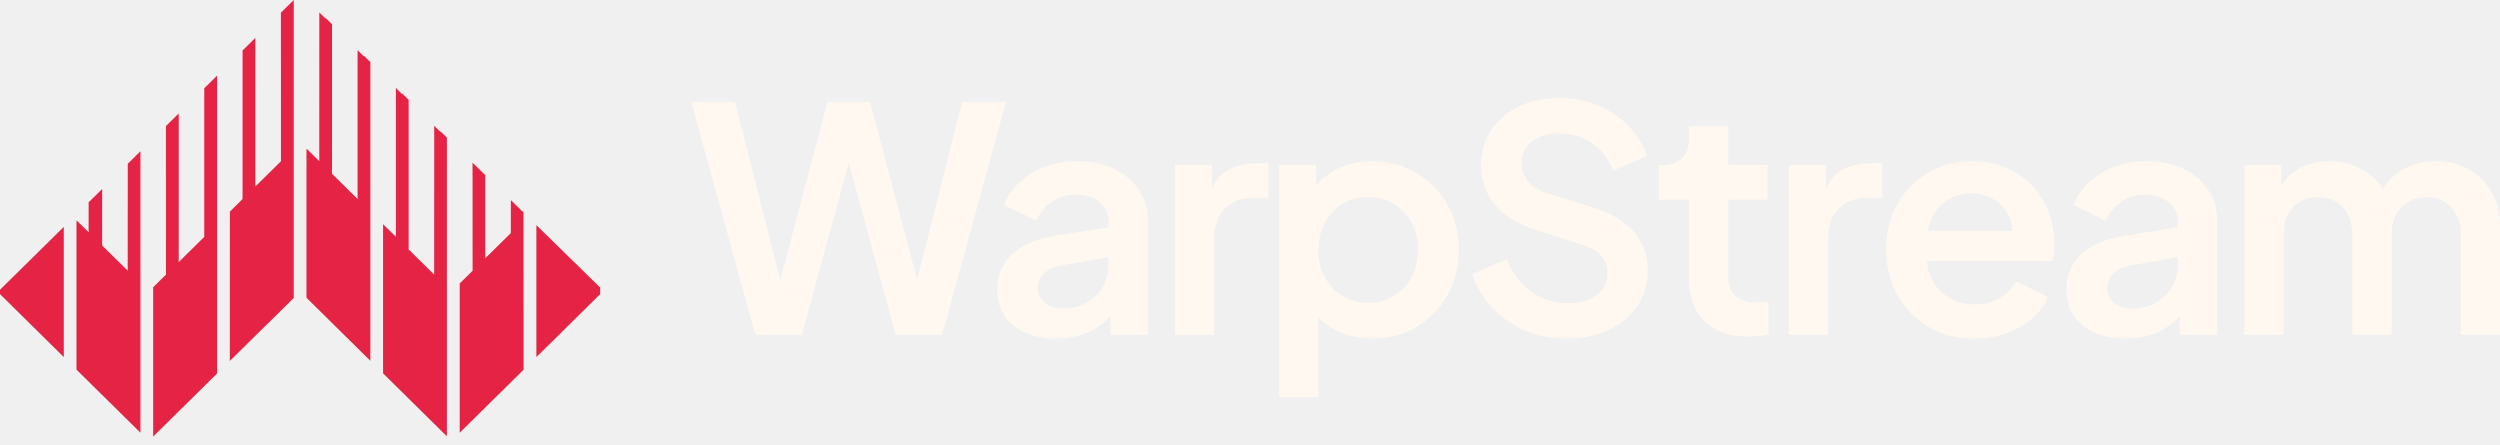
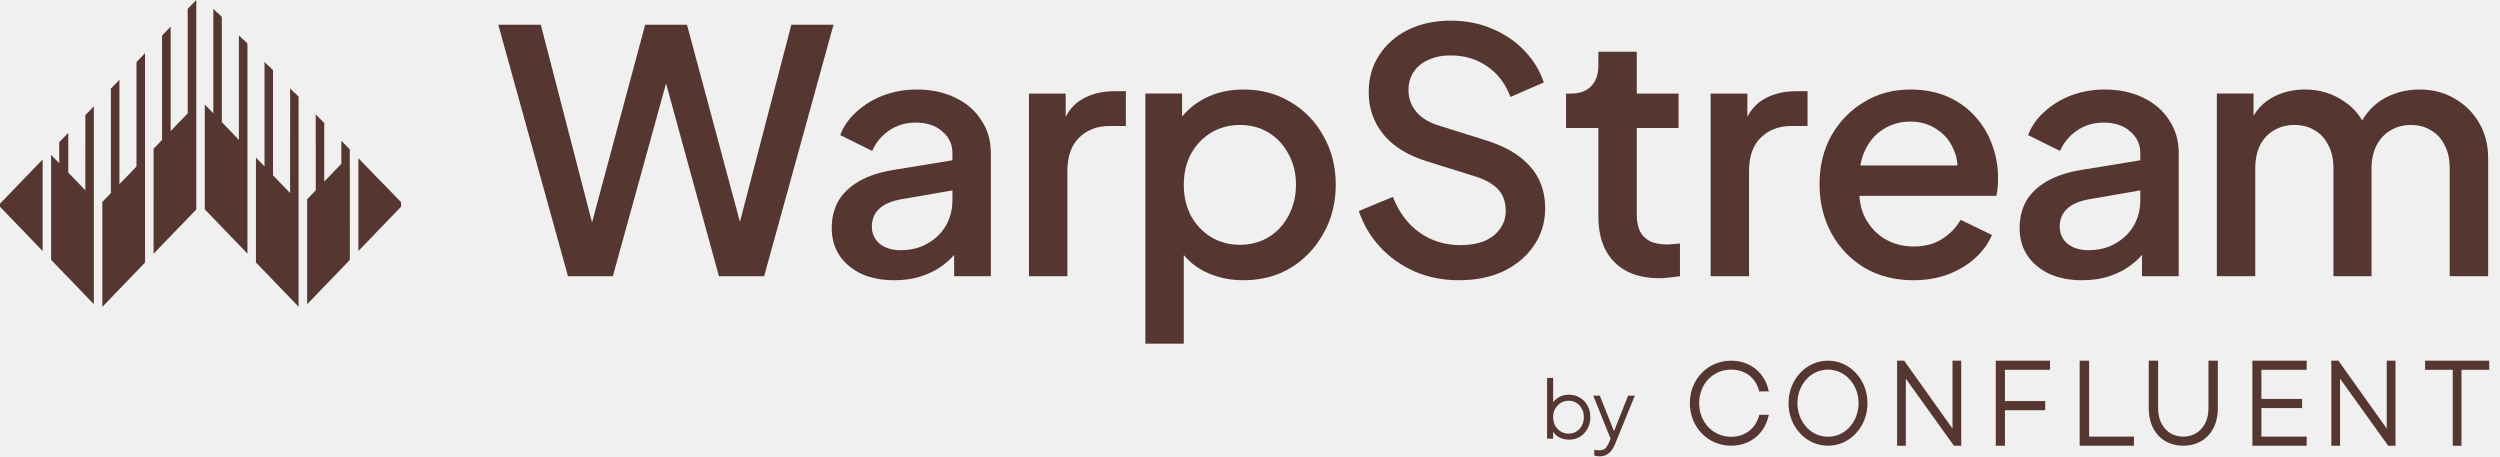
- <svg xmlns="http://www.w3.org/2000/svg" width="253" height="45" viewBox="0 0 253 45" fill="none">
-   <path d="M76.432 33.876L69.953 10.301H74.379L79.511 30.522H78.389L83.745 10.301H88.043L93.4 30.522H92.245L97.377 10.301H101.803L95.356 33.876H90.641L85.252 14.13H86.536L81.147 33.876H76.432Z" fill="#FFF8F0" />
-   <path d="M106.872 34.256C105.674 34.256 104.627 34.055 103.729 33.655C102.831 33.254 102.135 32.685 101.644 31.946C101.152 31.208 100.906 30.332 100.906 29.319C100.906 28.391 101.12 27.553 101.548 26.804C101.975 26.055 102.633 25.427 103.52 24.921C104.407 24.414 105.525 24.056 106.872 23.845L112.678 22.927V25.933L107.642 26.819C106.765 26.967 106.113 27.242 105.685 27.642C105.257 28.043 105.044 28.56 105.044 29.193C105.044 29.805 105.279 30.296 105.749 30.664C106.219 31.034 106.818 31.218 107.545 31.218C108.465 31.218 109.272 31.023 109.967 30.633C110.662 30.242 111.202 29.715 111.587 29.05C111.972 28.386 112.164 27.642 112.164 26.819V22.389C112.164 21.609 111.865 20.965 111.266 20.459C110.667 19.953 109.865 19.7 108.861 19.7C107.941 19.7 107.134 19.942 106.439 20.427C105.744 20.913 105.225 21.546 104.883 22.326L101.612 20.744C101.954 19.858 102.488 19.082 103.216 18.418C103.942 17.753 104.803 17.237 105.798 16.867C106.792 16.498 107.866 16.314 109.021 16.314C110.432 16.314 111.672 16.572 112.742 17.089C113.811 17.606 114.65 18.318 115.259 19.225C115.869 20.132 116.173 21.187 116.173 22.389V33.876H112.389V30.87H113.223C112.795 31.587 112.265 32.199 111.635 32.705C111.004 33.212 110.293 33.597 109.502 33.86C108.711 34.124 107.834 34.256 106.872 34.256Z" fill="#FFF8F0" />
-   <path d="M118.898 33.876V16.693H122.651V20.396L122.331 19.858C122.736 18.613 123.367 17.743 124.223 17.247C125.078 16.752 126.115 16.503 127.334 16.503H128.36V20.016H126.853C125.655 20.016 124.693 20.38 123.966 21.108C123.239 21.835 122.876 22.864 122.876 24.193V33.876H118.898Z" fill="#FFF8F0" />
-   <path d="M129.449 40.205V16.693H133.202V20.174L132.817 19.32C133.415 18.392 134.239 17.659 135.287 17.12C136.334 16.582 137.532 16.314 138.879 16.314C140.525 16.314 142.011 16.709 143.337 17.5C144.663 18.291 145.711 19.362 146.48 20.712C147.25 22.062 147.635 23.592 147.635 25.3C147.635 26.967 147.255 28.481 146.497 29.841C145.737 31.202 144.695 32.278 143.369 33.069C142.043 33.86 140.547 34.256 138.879 34.256C137.575 34.256 136.388 33.997 135.319 33.48C134.249 32.964 133.405 32.22 132.785 31.25L133.426 30.49V40.205H129.449ZM138.43 30.648C139.413 30.648 140.29 30.416 141.06 29.952C141.83 29.488 142.428 28.855 142.856 28.053C143.283 27.252 143.498 26.334 143.498 25.3C143.498 24.267 143.283 23.35 142.856 22.547C142.428 21.746 141.83 21.113 141.06 20.649C140.29 20.185 139.413 19.953 138.43 19.953C137.489 19.953 136.634 20.18 135.864 20.633C135.094 21.087 134.495 21.72 134.068 22.532C133.64 23.344 133.426 24.267 133.426 25.3C133.426 26.334 133.64 27.252 134.068 28.053C134.495 28.855 135.094 29.488 135.864 29.952C136.634 30.416 137.489 30.648 138.43 30.648Z" fill="#FFF8F0" />
-   <path d="M158.51 34.256C156.992 34.256 155.592 33.981 154.309 33.433C153.026 32.885 151.925 32.12 151.005 31.139C150.085 30.158 149.412 29.024 148.984 27.737L152.449 26.25C153.026 27.663 153.865 28.755 154.966 29.525C156.067 30.296 157.313 30.68 158.703 30.68C159.515 30.68 160.215 30.553 160.804 30.3C161.392 30.047 161.852 29.699 162.183 29.256C162.514 28.813 162.68 28.286 162.68 27.674C162.68 26.914 162.456 26.297 162.007 25.823C161.557 25.348 160.895 24.984 160.018 24.731L155.463 23.275C153.624 22.706 152.234 21.857 151.294 20.728C150.353 19.6 149.882 18.265 149.882 16.725C149.882 15.396 150.22 14.22 150.893 13.197C151.566 12.174 152.497 11.372 153.683 10.792C154.87 10.212 156.233 9.921 157.773 9.921C159.206 9.921 160.516 10.17 161.702 10.665C162.889 11.161 163.909 11.847 164.765 12.722C165.62 13.598 166.262 14.616 166.689 15.776L163.258 17.263C162.787 16.061 162.071 15.132 161.109 14.478C160.147 13.825 159.035 13.497 157.773 13.497C157.024 13.497 156.361 13.624 155.785 13.877C155.207 14.13 154.763 14.484 154.453 14.937C154.143 15.391 153.988 15.923 153.988 16.535C153.988 17.231 154.212 17.848 154.662 18.386C155.111 18.924 155.795 19.331 156.715 19.605L161.013 20.934C162.937 21.524 164.375 22.358 165.326 23.434C166.277 24.509 166.753 25.839 166.753 27.421C166.753 28.75 166.401 29.931 165.695 30.965C164.99 31.999 164.022 32.806 162.793 33.386C161.563 33.965 160.136 34.256 158.51 34.256Z" fill="#FFF8F0" />
-   <path d="M176.952 34.066C175.028 34.066 173.542 33.544 172.494 32.499C171.446 31.455 170.922 29.983 170.922 28.085V20.205H167.875V16.693H168.26C169.094 16.693 169.746 16.466 170.217 16.013C170.687 15.559 170.922 14.921 170.922 14.098V12.769H174.899V16.693H178.876V20.205H174.899V27.895C174.899 28.465 174.996 28.955 175.188 29.366C175.381 29.778 175.696 30.089 176.134 30.3C176.572 30.511 177.133 30.616 177.818 30.616C177.967 30.616 178.149 30.606 178.364 30.585C178.577 30.564 178.78 30.543 178.973 30.521V33.876C178.674 33.918 178.337 33.96 177.963 34.002C177.588 34.044 177.251 34.066 176.952 34.066Z" fill="#FFF8F0" />
-   <path d="M181.023 33.876V16.693H184.776V20.395L184.455 19.857C184.861 18.613 185.492 17.743 186.348 17.247C187.203 16.751 188.24 16.503 189.459 16.503H190.485V20.016H188.978C187.78 20.016 186.817 20.38 186.091 21.107C185.364 21.835 185.001 22.864 185.001 24.193V33.876H181.023Z" fill="#FFF8F0" />
-   <path d="M199.788 34.256C198.013 34.256 196.457 33.855 195.121 33.053C193.785 32.252 192.742 31.171 191.994 29.81C191.245 28.449 190.871 26.925 190.871 25.237C190.871 23.528 191.25 22.005 192.01 20.665C192.769 19.325 193.795 18.265 195.089 17.484C196.382 16.704 197.852 16.314 199.5 16.314C200.825 16.314 202.006 16.535 203.044 16.978C204.08 17.421 204.957 18.033 205.673 18.813C206.39 19.594 206.941 20.486 207.325 21.488C207.71 22.49 207.903 23.56 207.903 24.699C207.903 24.995 207.886 25.29 207.854 25.585C207.822 25.881 207.775 26.155 207.71 26.408H194.111V23.37H205.433L203.541 24.763C203.754 23.771 203.706 22.885 203.396 22.105C203.086 21.324 202.589 20.707 201.905 20.253C201.22 19.8 200.418 19.573 199.5 19.573C198.58 19.573 197.767 19.8 197.062 20.253C196.356 20.707 195.816 21.361 195.442 22.215C195.068 23.07 194.923 24.088 195.009 25.269C194.901 26.387 195.051 27.358 195.458 28.18C195.864 29.003 196.446 29.647 197.206 30.11C197.965 30.575 198.836 30.807 199.82 30.807C200.825 30.807 201.675 30.59 202.37 30.158C203.064 29.726 203.615 29.172 204.022 28.497L207.261 30.047C206.919 30.849 206.384 31.572 205.658 32.215C204.931 32.859 204.07 33.359 203.076 33.718C202.081 34.076 200.985 34.256 199.788 34.256Z" fill="#FFF8F0" />
-   <path d="M215.087 34.256C213.89 34.256 212.842 34.055 211.944 33.655C211.046 33.254 210.351 32.685 209.859 31.946C209.367 31.208 209.121 30.332 209.121 29.319C209.121 28.391 209.335 27.553 209.763 26.804C210.19 26.055 210.848 25.427 211.735 24.921C212.622 24.414 213.74 24.056 215.087 23.845L220.893 22.927V25.933L215.857 26.819C214.98 26.967 214.328 27.242 213.9 27.642C213.472 28.043 213.259 28.56 213.259 29.193C213.259 29.805 213.494 30.296 213.964 30.664C214.434 31.034 215.033 31.218 215.761 31.218C216.68 31.218 217.487 31.023 218.182 30.633C218.877 30.242 219.417 29.715 219.802 29.05C220.187 28.386 220.379 27.642 220.379 26.819V22.389C220.379 21.609 220.08 20.965 219.481 20.459C218.883 19.953 218.081 19.7 217.075 19.7C216.156 19.7 215.349 19.942 214.654 20.427C213.959 20.913 213.44 21.546 213.098 22.326L209.827 20.744C210.169 19.858 210.704 19.082 211.431 18.418C212.157 17.753 213.019 17.237 214.013 16.867C215.007 16.498 216.081 16.314 217.236 16.314C218.647 16.314 219.887 16.572 220.957 17.089C222.026 17.606 222.865 18.318 223.475 19.225C224.084 20.132 224.388 21.187 224.388 22.389V33.876H220.604V30.87H221.438C221.01 31.587 220.481 32.199 219.85 32.705C219.219 33.212 218.508 33.597 217.717 33.86C216.926 34.124 216.049 34.256 215.087 34.256Z" fill="#FFF8F0" />
-   <path d="M227.117 33.876V16.693H230.87V20.586L230.42 19.953C230.762 18.75 231.415 17.843 232.377 17.231C233.339 16.62 234.462 16.314 235.745 16.314C237.156 16.314 238.407 16.683 239.498 17.421C240.588 18.16 241.294 19.13 241.615 20.332L240.492 20.427C241.026 19.056 241.823 18.028 242.882 17.342C243.94 16.657 245.163 16.314 246.554 16.314C247.773 16.314 248.868 16.588 249.841 17.136C250.814 17.685 251.584 18.45 252.151 19.43C252.717 20.412 253.001 21.535 253.001 22.801V33.876H249.024V23.782C249.024 22.98 248.879 22.3 248.59 21.741C248.302 21.182 247.901 20.744 247.388 20.427C246.875 20.111 246.265 19.953 245.56 19.953C244.854 19.953 244.239 20.111 243.715 20.427C243.191 20.744 242.78 21.182 242.481 21.741C242.181 22.3 242.031 22.98 242.031 23.782V33.876H238.054V23.782C238.054 22.98 237.91 22.3 237.621 21.741C237.333 21.182 236.932 20.744 236.418 20.427C235.905 20.111 235.296 19.953 234.59 19.953C233.885 19.953 233.27 20.111 232.746 20.427C232.222 20.744 231.816 21.182 231.527 21.741C231.239 22.3 231.094 22.98 231.094 23.782V33.876L227.117 33.876Z" fill="#FFF8F0" />
-   <path d="M3.876 25.504L2.587 26.774V26.771L0 29.323V29.765L2.587 32.318V32.318L6.455 36.134V22.962L3.876 25.499V25.504Z" fill="#E52344" />
-   <path d="M12.923 27.389L10.337 24.848V19.131L8.97 20.471V23.503L7.742 22.3V37.407L10.337 39.974V39.966L11.626 41.238L14.213 43.791V15.306L12.931 16.571L12.923 27.389Z" fill="#E52344" />
-   <path d="M20.671 23.972L18.086 26.522L18.088 17.384V11.479L16.794 12.756V16.107L16.799 27.791L15.5 29.073V44.178L19.382 40.348L21.97 37.794V7.649L20.671 8.931V23.972Z" fill="#E52344" />
-   <path d="M28.434 16.317L25.846 18.87V3.83L24.546 5.112L24.546 20.141L23.263 21.418L23.258 36.528L25.846 33.975V33.975L27.145 32.693V32.704L29.728 30.156L29.728 30.145L29.728 28.863V0L28.428 1.282L28.434 16.317Z" fill="#E52344" />
-   <path d="M36.831 5.716L36.186 5.08V20.142L33.598 17.588L33.598 2.451L32.959 1.821L32.959 1.896L32.315 1.261L32.31 16.306L31.016 15.04V30.134L33.598 32.682L34.887 33.953V33.953L37.48 36.512V6.281L36.831 5.64V5.716Z" fill="#E52344" />
-   <path d="M44.586 13.37L43.942 12.724V16.15L43.936 26.767V27.791L42.642 26.514L41.354 25.243V10.106L40.699 9.459L40.699 9.535L40.065 8.899V19.974V23.961L38.766 22.689L38.766 37.783L41.354 40.337L42.642 41.608L45.225 44.156V28.038L45.225 14.884V13.925L44.586 13.295V13.37Z" fill="#E52344" />
-   <path d="M52.979 21.507L51.697 20.25V23.587L49.11 26.135V17.721L47.821 16.464V16.487L47.828 27.398L46.523 28.684V43.791L49.11 41.238L50.4 39.966V39.974L52.986 37.414V35.692L52.979 21.576V21.507Z" fill="#E52344" />
-   <path d="M58.15 26.566V26.572L56.868 25.318V25.317L54.281 22.787V36.134L56.868 33.59V33.582L58.15 32.318L60.737 29.765V29.103L58.15 26.566Z" fill="#E52344" />
+ <svg xmlns="http://www.w3.org/2000/svg" width="378" height="69" viewBox="0 0 378 69" fill="none">
+   <g clip-path="url(#clip0_18_2)">
+     <path d="M335.186 41.76V14.147H340.737V20.119L340.016 19.2C340.6 17.329 341.662 15.917 343.205 14.964C344.747 14.011 346.512 13.535 348.5 13.535C350.728 13.535 352.697 14.13 354.411 15.321C356.159 16.478 357.325 18.026 357.906 19.966L356.262 20.119C357.084 17.907 358.335 16.257 360.015 15.168C361.729 14.079 363.681 13.535 365.875 13.535C367.794 13.535 369.524 13.977 371.067 14.862C372.643 15.747 373.894 16.971 374.82 18.537C375.745 20.102 376.208 21.888 376.208 23.896V41.76H370.399V25.478C370.399 24.083 370.141 22.909 369.628 21.956C369.148 20.97 368.463 20.221 367.572 19.711C366.715 19.166 365.704 18.894 364.539 18.894C363.373 18.894 362.346 19.166 361.454 19.711C360.562 20.221 359.861 20.97 359.347 21.956C358.832 22.943 358.576 24.117 358.576 25.478V41.76H352.818V25.478C352.818 24.083 352.56 22.909 352.046 21.956C351.567 20.97 350.882 20.221 349.99 19.711C349.134 19.166 348.105 18.894 346.905 18.894C345.741 18.894 344.712 19.166 343.822 19.711C342.93 20.221 342.229 20.97 341.713 21.956C341.234 22.943 340.995 24.117 340.995 25.478V41.76H335.186Z" fill="#553630" />
+     <path d="M314.823 42.372C312.939 42.372 311.276 42.049 309.837 41.402C308.431 40.722 307.335 39.803 306.546 38.646C305.758 37.455 305.363 36.06 305.363 34.461C305.363 32.964 305.69 31.62 306.341 30.429C307.026 29.238 308.072 28.234 309.477 27.417C310.882 26.601 312.647 26.022 314.771 25.682L324.436 24.1V28.642L315.903 30.122C314.361 30.395 313.23 30.888 312.51 31.603C311.789 32.283 311.43 33.168 311.43 34.257C311.43 35.312 311.825 36.179 312.613 36.86C313.435 37.506 314.481 37.829 315.749 37.829C317.325 37.829 318.695 37.489 319.861 36.809C321.06 36.128 321.985 35.226 322.636 34.103C323.289 32.947 323.614 31.671 323.614 30.276V23.181C323.614 21.82 323.099 20.714 322.072 19.864C321.078 18.979 319.741 18.537 318.061 18.537C316.519 18.537 315.166 18.945 314 19.762C312.869 20.544 312.03 21.565 311.481 22.824L306.65 20.425C307.163 19.064 308.003 17.873 309.169 16.852C310.333 15.798 311.688 14.981 313.23 14.403C314.807 13.824 316.468 13.535 318.215 13.535C320.409 13.535 322.346 13.943 324.024 14.76C325.738 15.576 327.058 16.716 327.984 18.18C328.943 19.608 329.423 21.276 329.423 23.181V41.76H323.87V36.758L325.053 36.911C324.402 38.034 323.562 39.003 322.534 39.82C321.539 40.637 320.392 41.266 319.09 41.708C317.822 42.151 316.4 42.372 314.823 42.372Z" fill="#553630" />
+     <path d="M289.304 42.372C286.527 42.372 284.059 41.742 281.9 40.483C279.776 39.191 278.113 37.455 276.914 35.278C275.714 33.066 275.114 30.599 275.114 27.877C275.114 25.087 275.714 22.62 276.914 20.476C278.148 18.333 279.793 16.648 281.849 15.423C283.905 14.164 286.236 13.535 288.841 13.535C290.931 13.535 292.799 13.892 294.443 14.607C296.089 15.321 297.477 16.308 298.608 17.567C299.739 18.792 300.596 20.204 301.178 21.803C301.795 23.402 302.103 25.104 302.103 26.907C302.103 27.349 302.086 27.809 302.052 28.285C302.018 28.762 301.949 29.204 301.845 29.612H279.689V25.019H298.557L295.781 27.111C296.123 25.444 296.003 23.964 295.421 22.671C294.872 21.344 294.016 20.306 292.85 19.558C291.719 18.775 290.382 18.384 288.841 18.384C287.298 18.384 285.927 18.775 284.727 19.558C283.529 20.306 282.603 21.395 281.952 22.824C281.301 24.219 281.044 25.92 281.181 27.928C281.01 29.799 281.266 31.433 281.952 32.828C282.671 34.223 283.666 35.312 284.934 36.094C286.236 36.877 287.709 37.268 289.355 37.268C291.034 37.268 292.456 36.894 293.621 36.145C294.821 35.397 295.764 34.427 296.448 33.236L301.178 35.533C300.63 36.826 299.772 37.999 298.608 39.054C297.477 40.075 296.106 40.892 294.496 41.504C292.919 42.083 291.189 42.372 289.304 42.372Z" fill="#553630" />
+     <path d="M258.648 41.76V14.148H264.201V19.711L263.686 18.894C264.303 17.091 265.298 15.798 266.668 15.015C268.039 14.199 269.685 13.79 271.604 13.79H273.301V19.048H270.883C268.965 19.048 267.405 19.643 266.205 20.834C265.041 21.991 264.457 23.658 264.457 25.836V41.76H258.648Z" fill="#553630" />
+     <path d="M250.873 42.066C247.959 42.066 245.698 41.249 244.086 39.616C242.476 37.983 241.671 35.686 241.671 32.726V19.354H236.787V14.148H237.558C238.86 14.148 239.872 13.773 240.591 13.025C241.311 12.276 241.671 11.255 241.671 9.962V7.819H247.48V14.148H253.802V19.354H247.48V32.471C247.48 33.423 247.634 34.24 247.942 34.92C248.251 35.567 248.747 36.077 249.432 36.452C250.119 36.792 251.009 36.962 252.105 36.962C252.38 36.962 252.689 36.945 253.031 36.911C253.375 36.877 253.7 36.843 254.009 36.809V41.76C253.529 41.828 252.997 41.896 252.414 41.964C251.833 42.032 251.317 42.066 250.873 42.066Z" fill="#553630" />
+     <path d="M220.571 42.372C218.171 42.372 215.943 41.93 213.887 41.045C211.831 40.126 210.084 38.884 208.644 37.319C207.205 35.754 206.143 33.95 205.456 31.909L210.597 29.765C211.523 32.113 212.877 33.916 214.659 35.175C216.44 36.434 218.498 37.064 220.827 37.064C222.198 37.064 223.398 36.86 224.426 36.451C225.454 36.009 226.243 35.397 226.79 34.614C227.373 33.831 227.665 32.93 227.665 31.909C227.665 30.514 227.27 29.408 226.482 28.591C225.693 27.775 224.529 27.128 222.986 26.652L215.789 24.406C212.911 23.522 210.718 22.178 209.209 20.374C207.702 18.537 206.948 16.393 206.948 13.943C206.948 11.8 207.478 9.928 208.541 8.329C209.604 6.696 211.06 5.42 212.911 4.501C214.796 3.582 216.938 3.123 219.337 3.123C221.634 3.123 223.724 3.531 225.609 4.348C227.494 5.131 229.104 6.219 230.441 7.614C231.811 9.01 232.806 10.626 233.423 12.463L228.385 14.658C227.631 12.65 226.448 11.102 224.837 10.013C223.261 8.924 221.427 8.38 219.337 8.38C218.069 8.38 216.955 8.601 215.996 9.044C215.037 9.452 214.282 10.064 213.733 10.881C213.219 11.664 212.962 12.582 212.962 13.637C212.962 14.862 213.357 15.951 214.145 16.904C214.933 17.856 216.132 18.571 217.744 19.047L224.426 21.14C227.477 22.058 229.772 23.386 231.314 25.121C232.857 26.822 233.628 28.949 233.628 31.501C233.628 33.61 233.062 35.482 231.931 37.115C230.835 38.748 229.309 40.041 227.356 40.994C225.404 41.913 223.141 42.372 220.571 42.372Z" fill="#553630" />
+     <path d="M173.179 51.967V14.147H178.73V19.864L178.062 18.537C179.089 16.971 180.461 15.747 182.174 14.862C183.888 13.977 185.841 13.535 188.034 13.535C190.674 13.535 193.038 14.164 195.128 15.423C197.254 16.682 198.915 18.401 200.115 20.578C201.349 22.756 201.966 25.206 201.966 27.928C201.966 30.65 201.349 33.1 200.115 35.278C198.915 37.455 197.271 39.191 195.181 40.483C193.089 41.742 190.707 42.372 188.034 42.372C185.875 42.372 183.905 41.929 182.124 41.045C180.374 40.16 179.022 38.884 178.062 37.217L178.988 36.145V51.967H173.179ZM187.47 37.013C189.114 37.013 190.57 36.621 191.838 35.839C193.106 35.056 194.101 33.984 194.82 32.623C195.574 31.228 195.952 29.663 195.952 27.928C195.952 26.193 195.574 24.644 194.82 23.283C194.101 21.922 193.106 20.851 191.838 20.068C190.57 19.285 189.114 18.894 187.47 18.894C185.858 18.894 184.402 19.285 183.1 20.068C181.832 20.851 180.82 21.922 180.066 23.283C179.347 24.644 178.988 26.193 178.988 27.928C178.988 29.663 179.347 31.228 180.066 32.623C180.82 33.984 181.832 35.056 183.1 35.839C184.402 36.621 185.858 37.013 187.47 37.013Z" fill="#553630" />
+     <path d="M155.58 41.76V14.148H161.132V19.711L160.618 18.894C161.235 17.091 162.229 15.798 163.6 15.015C164.97 14.199 166.615 13.79 168.535 13.79H170.232V19.048H167.815C165.896 19.048 164.336 19.643 163.137 20.834C161.972 21.991 161.389 23.658 161.389 25.836V41.76H155.58Z" fill="#553630" />
+     <path d="M135.217 42.372C133.332 42.372 131.67 42.049 130.23 41.402C128.825 40.722 127.728 39.803 126.94 38.646C126.152 37.455 125.758 36.06 125.758 34.461C125.758 32.964 126.083 31.62 126.735 30.429C127.42 29.238 128.465 28.234 129.87 27.417C131.276 26.601 133.041 26.022 135.165 25.682L144.83 24.1V28.642L136.296 30.122C134.754 30.395 133.623 30.888 132.903 31.603C132.184 32.283 131.824 33.168 131.824 34.257C131.824 35.312 132.218 36.179 133.006 36.86C133.829 37.506 134.874 37.829 136.142 37.829C137.719 37.829 139.089 37.489 140.255 36.809C141.454 36.128 142.379 35.226 143.031 34.103C143.682 32.947 144.007 31.671 144.007 30.276V23.181C144.007 21.82 143.493 20.714 142.465 19.864C141.471 18.979 140.135 18.537 138.455 18.537C136.913 18.537 135.56 18.945 134.394 19.762C133.263 20.544 132.424 21.565 131.875 22.824L127.043 20.425C127.557 19.064 128.397 17.873 129.562 16.852C130.727 15.798 132.081 14.981 133.623 14.403C135.2 13.824 136.862 13.535 138.61 13.535C140.803 13.535 142.739 13.943 144.419 14.76C146.132 15.576 147.452 16.716 148.377 18.18C149.337 19.608 149.816 21.276 149.816 23.181V41.76H144.264V36.758L145.447 36.911C144.796 38.034 143.956 39.003 142.928 39.82C141.934 40.637 140.786 41.266 139.484 41.708C138.216 42.151 136.793 42.372 135.217 42.372Z" fill="#553630" />
+     <path d="M85.878 41.76L75.34 3.736H81.766L90.299 36.656H88.706L97.548 3.736H103.871L112.713 36.656H111.068L119.653 3.736H126.027L115.54 41.76H108.703L99.81 9.35H101.609L92.664 41.76H85.878Z" fill="#553630" />
+     <path d="M3.87 26.786L2.582 28.121V28.117L0 30.798V31.262L2.582 33.942L6.444 37.951V24.117L3.87 26.781V26.786Z" fill="#553630" />
+     <path d="M12.902 28.765L10.32 26.097V20.092L8.955 21.5V24.685L7.729 23.42V39.287L10.32 41.983V41.975L11.607 43.312L14.189 45.992V16.075L12.91 17.404L12.902 28.765Z" fill="#553630" />
+     <path d="M20.636 25.177L18.055 27.855L18.057 18.257V12.056L16.765 13.397V16.916L16.771 29.188L15.474 30.534V46.399L19.349 42.376L21.933 39.694V8.034L20.636 9.38V25.177Z" fill="#553630" />
+     <path d="M28.386 17.137L25.802 19.819V4.023L24.505 5.369L24.505 21.154L23.224 22.495L23.219 38.365L25.802 35.683L27.1 34.337V34.348L29.678 31.672V31.661V30.314V0L28.381 1.347L28.386 17.137Z" fill="#553630" />
+     <path d="M36.767 6.003L36.124 5.336V21.154L33.54 18.473L33.54 2.575L32.902 1.913V1.992L32.259 1.324L32.254 17.126L30.962 15.797V31.649L33.54 34.325L34.827 35.661L37.416 38.348V6.597L36.767 5.924V6.003Z" fill="#553630" />
+     <path d="M44.51 14.042L43.867 13.363V16.961L43.861 28.113V29.188L42.569 27.847L41.283 26.512V10.613L40.629 9.935L40.629 10.014L39.996 9.346V20.978V25.165L38.699 23.83V39.683L41.283 42.364L42.569 43.7L45.147 46.376V29.448V15.632V14.625L44.51 13.963V14.042Z" fill="#553630" />
+     <path d="M52.888 22.589L51.608 21.269V24.773L49.026 27.45V18.613L47.738 17.292V17.316L47.746 28.776L46.443 30.126V45.992L49.026 43.312L50.313 41.976V41.984L52.895 39.296V37.487L52.888 22.661V22.589Z" fill="#553630" />
+     <path d="M58.051 27.901V27.907L56.772 26.59V26.589L54.19 23.932V37.95L56.772 35.278V35.27L58.051 33.942L60.634 31.261V30.565L58.051 27.901Z" fill="#553630" />
+     <path fill-rule="evenodd" clip-rule="evenodd" d="M265.997 62.722H267.441C266.879 65.512 264.677 67.391 261.737 67.391C258.285 67.391 255.503 64.618 255.503 60.953C255.503 57.287 258.285 54.533 261.737 54.533C264.677 54.533 266.877 56.394 267.441 59.184H265.997C265.504 57.159 263.919 55.883 261.737 55.883C259.025 55.883 256.912 58.053 256.912 60.953C256.912 63.853 259.025 66.042 261.737 66.042C263.919 66.042 265.506 64.728 265.997 62.722ZM282.363 60.962C282.363 64.542 279.7 67.391 276.395 67.391C273.089 67.391 270.426 64.542 270.426 60.962C270.426 57.382 273.089 54.533 276.395 54.533C279.7 54.533 282.363 57.382 282.363 60.962ZM281.014 60.962C281.014 58.15 278.991 55.885 276.395 55.885C273.798 55.885 271.774 58.15 271.774 60.962C271.774 63.775 273.798 66.039 276.395 66.039C278.991 66.039 281.014 63.775 281.014 60.962ZM296.539 54.533V67.391H295.435L288.16 57.256V67.391H286.84V54.533H287.911L295.218 64.801V54.533H296.539ZM303.15 55.914V60.641H309.231V62.02H303.15V67.391H301.763V54.533H309.969V55.914H303.15ZM322.653 66.01V67.391H314.445V54.533H315.874V66.01H322.653ZM335.337 61.761C335.337 65.124 333.256 67.391 330.115 67.391C326.974 67.391 324.892 65.124 324.892 61.761V54.533H326.309V61.761C326.309 64.232 327.816 66.016 330.115 66.016C332.393 66.016 333.92 64.232 333.92 61.761V54.533H335.337V61.761ZM341.923 55.914V60.319H348.077V61.7H341.923V66.011H348.767V67.391H340.56V54.533H348.767V55.914H341.923ZM362.197 54.533V67.391H361.092L353.819 57.256V67.391H352.498V54.533H353.568L360.875 64.801V54.533H362.197ZM376.373 55.914H372.176V67.391H370.856V55.914H366.674V54.533H376.373V55.914Z" fill="#553630" />
+     <path d="M241.844 69C241.714 69 241.58 68.988 241.441 68.964C241.31 68.948 241.18 68.915 241.049 68.867V68.017C241.13 68.025 241.232 68.037 241.354 68.054C241.485 68.078 241.615 68.09 241.746 68.09C242.146 68.09 242.451 68.005 242.663 67.835C242.875 67.673 243.083 67.358 243.287 66.888L243.702 65.918L243.678 66.719L240.903 59.825H241.893L244.166 65.517H243.91L246.172 59.825H247.185L244.192 67.155C244.061 67.471 243.893 67.77 243.69 68.054C243.493 68.337 243.246 68.563 242.944 68.733C242.642 68.911 242.276 69 241.844 69Z" fill="#553630" />
+     <path d="M237.231 66.476C236.67 66.476 236.16 66.35 235.704 66.1C235.255 65.841 234.917 65.476 234.688 65.007L234.836 64.874V66.33H233.919V57.143H234.836V61.281L234.688 61.026C234.95 60.614 235.297 60.286 235.728 60.043C236.168 59.801 236.67 59.679 237.231 59.679C237.851 59.679 238.401 59.829 238.882 60.128C239.37 60.42 239.753 60.82 240.031 61.33C240.316 61.84 240.459 62.422 240.459 63.077C240.459 63.725 240.316 64.307 240.031 64.825C239.753 65.335 239.37 65.74 238.882 66.039C238.401 66.33 237.851 66.476 237.231 66.476ZM237.184 65.566C237.623 65.566 238.014 65.456 238.357 65.238C238.708 65.019 238.98 64.724 239.175 64.352C239.379 63.972 239.48 63.547 239.48 63.077C239.48 62.6 239.379 62.175 239.175 61.803C238.98 61.431 238.708 61.136 238.357 60.917C238.014 60.699 237.623 60.589 237.184 60.589C236.743 60.589 236.343 60.699 235.985 60.917C235.634 61.136 235.353 61.435 235.141 61.815C234.938 62.188 234.836 62.608 234.836 63.077C234.836 63.547 234.938 63.972 235.141 64.352C235.353 64.724 235.634 65.019 235.985 65.238C236.343 65.456 236.743 65.566 237.184 65.566Z" fill="#553630" />
+   </g>
+   <defs>
+     <clipPath id="clip0_18_2">
+       <rect width="378" height="69" fill="white" />
+     </clipPath>
+   </defs>
</svg>
